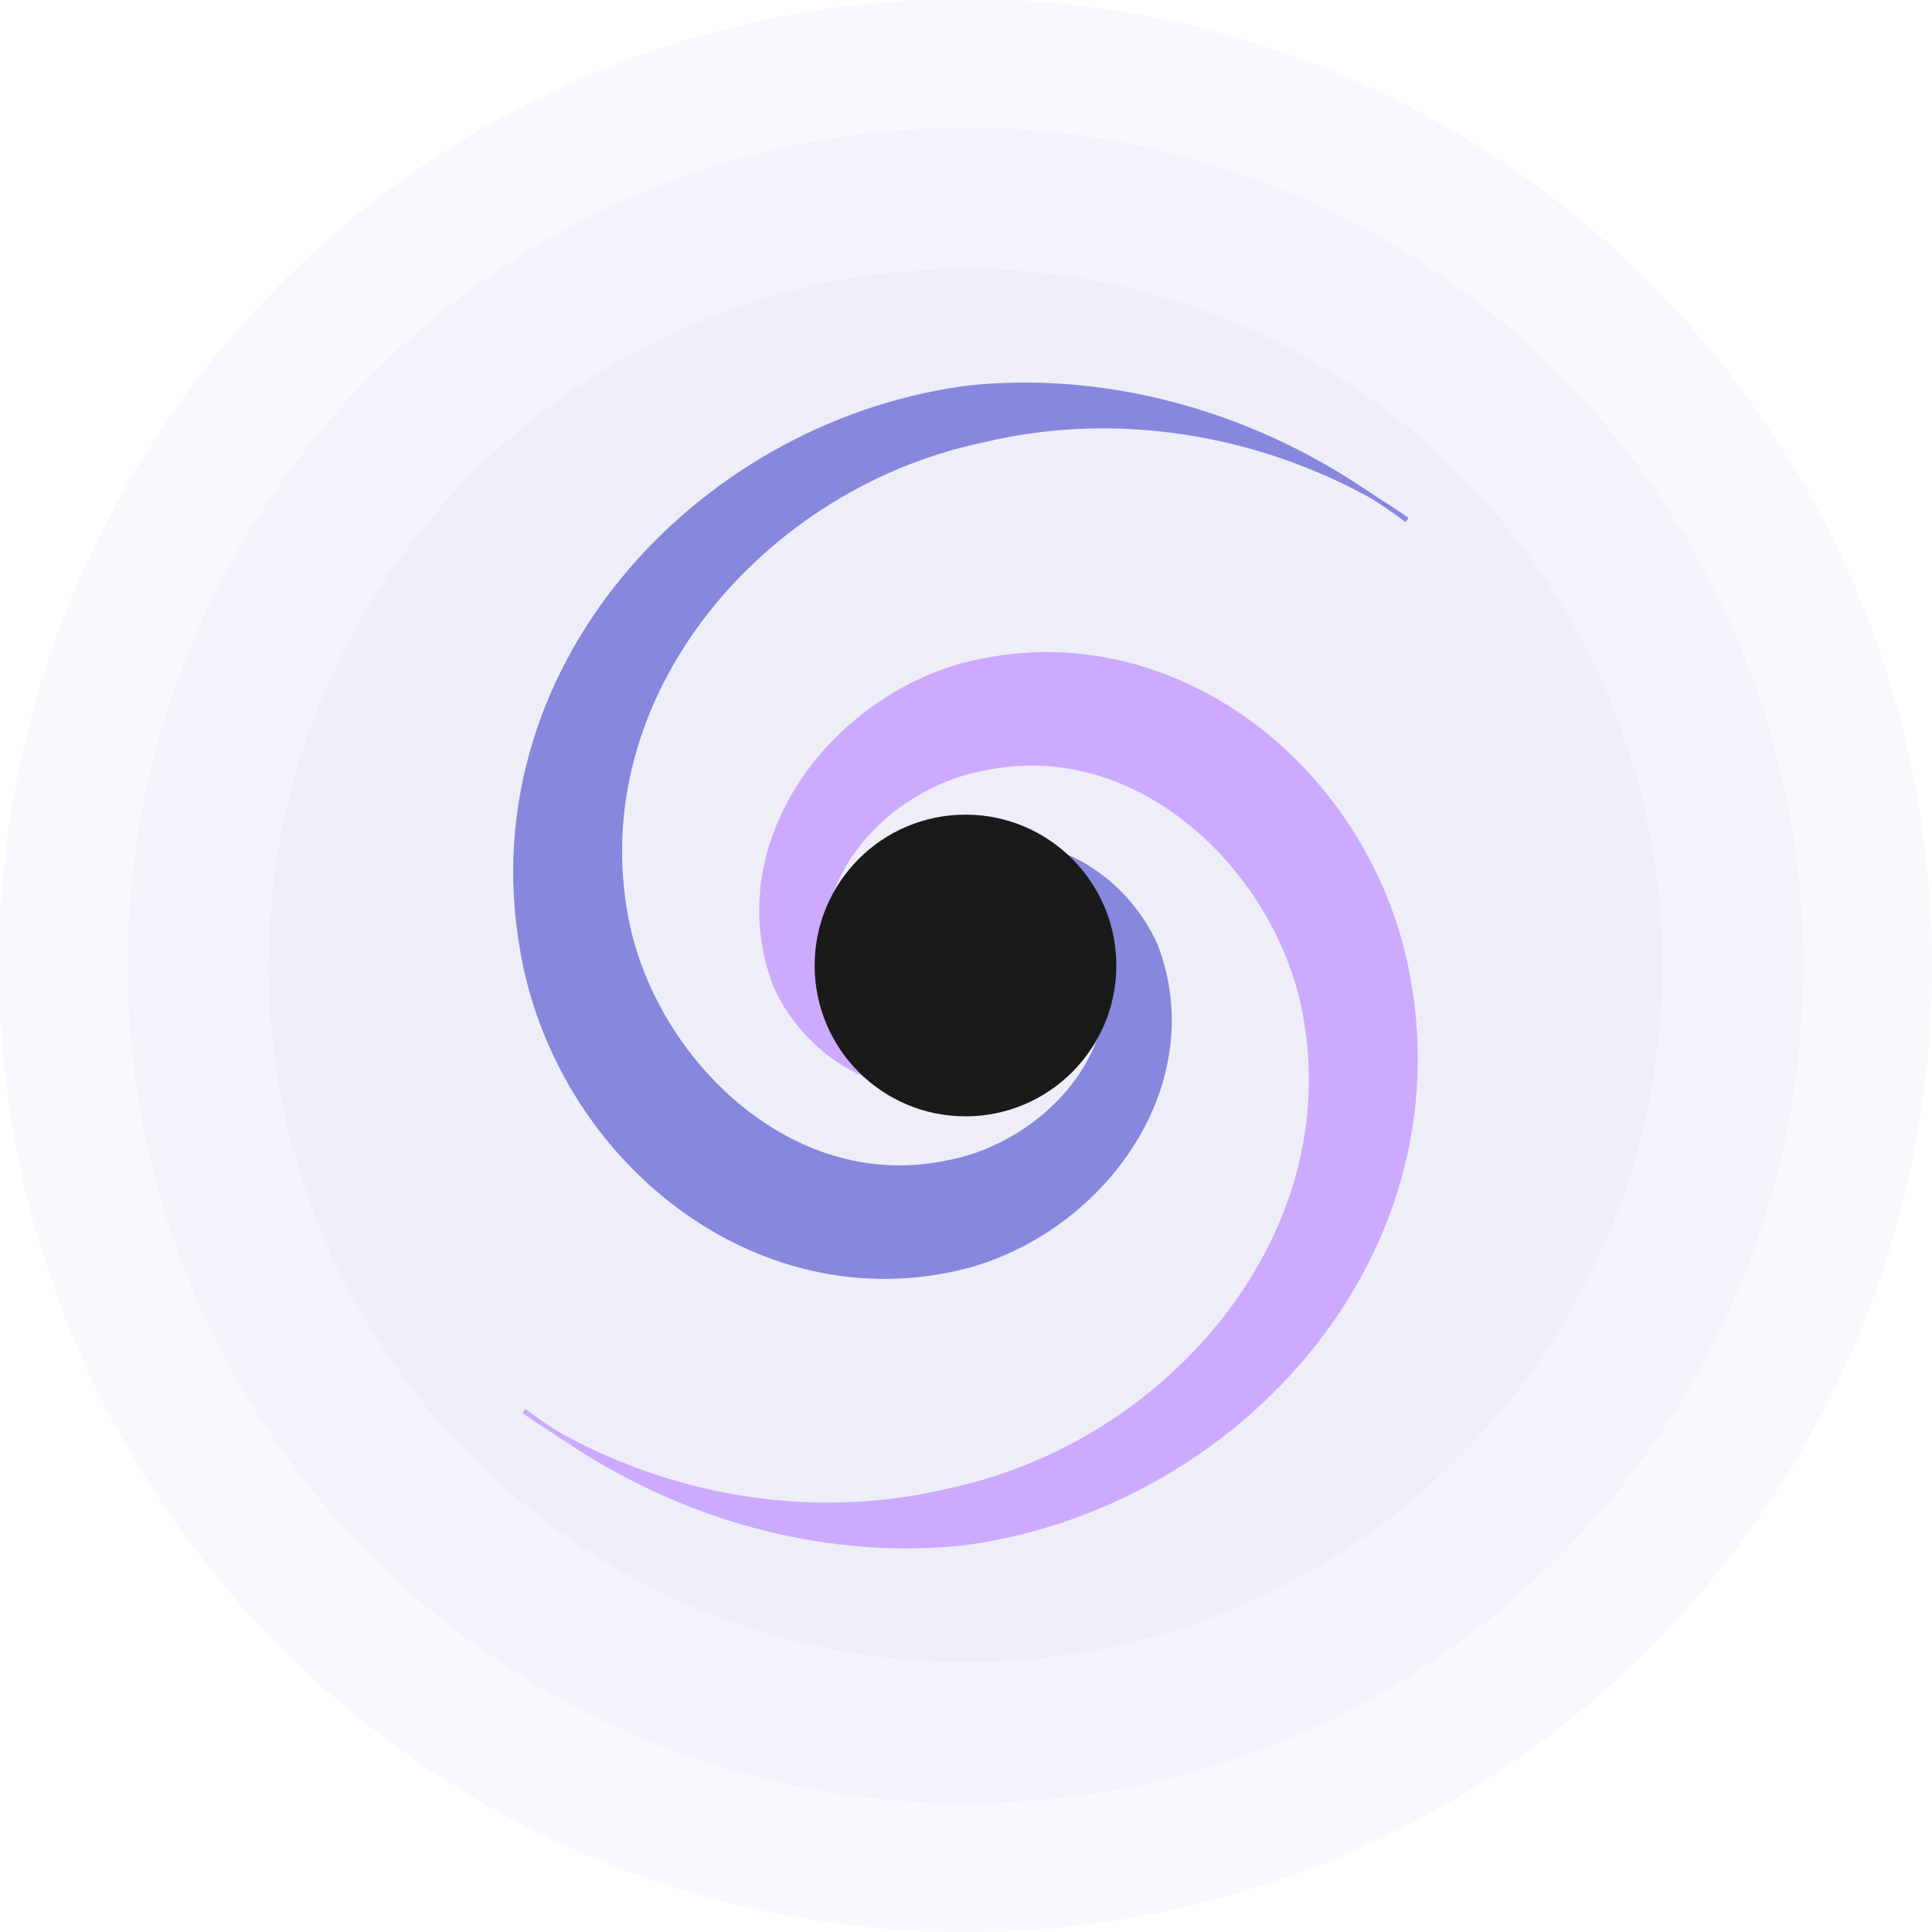
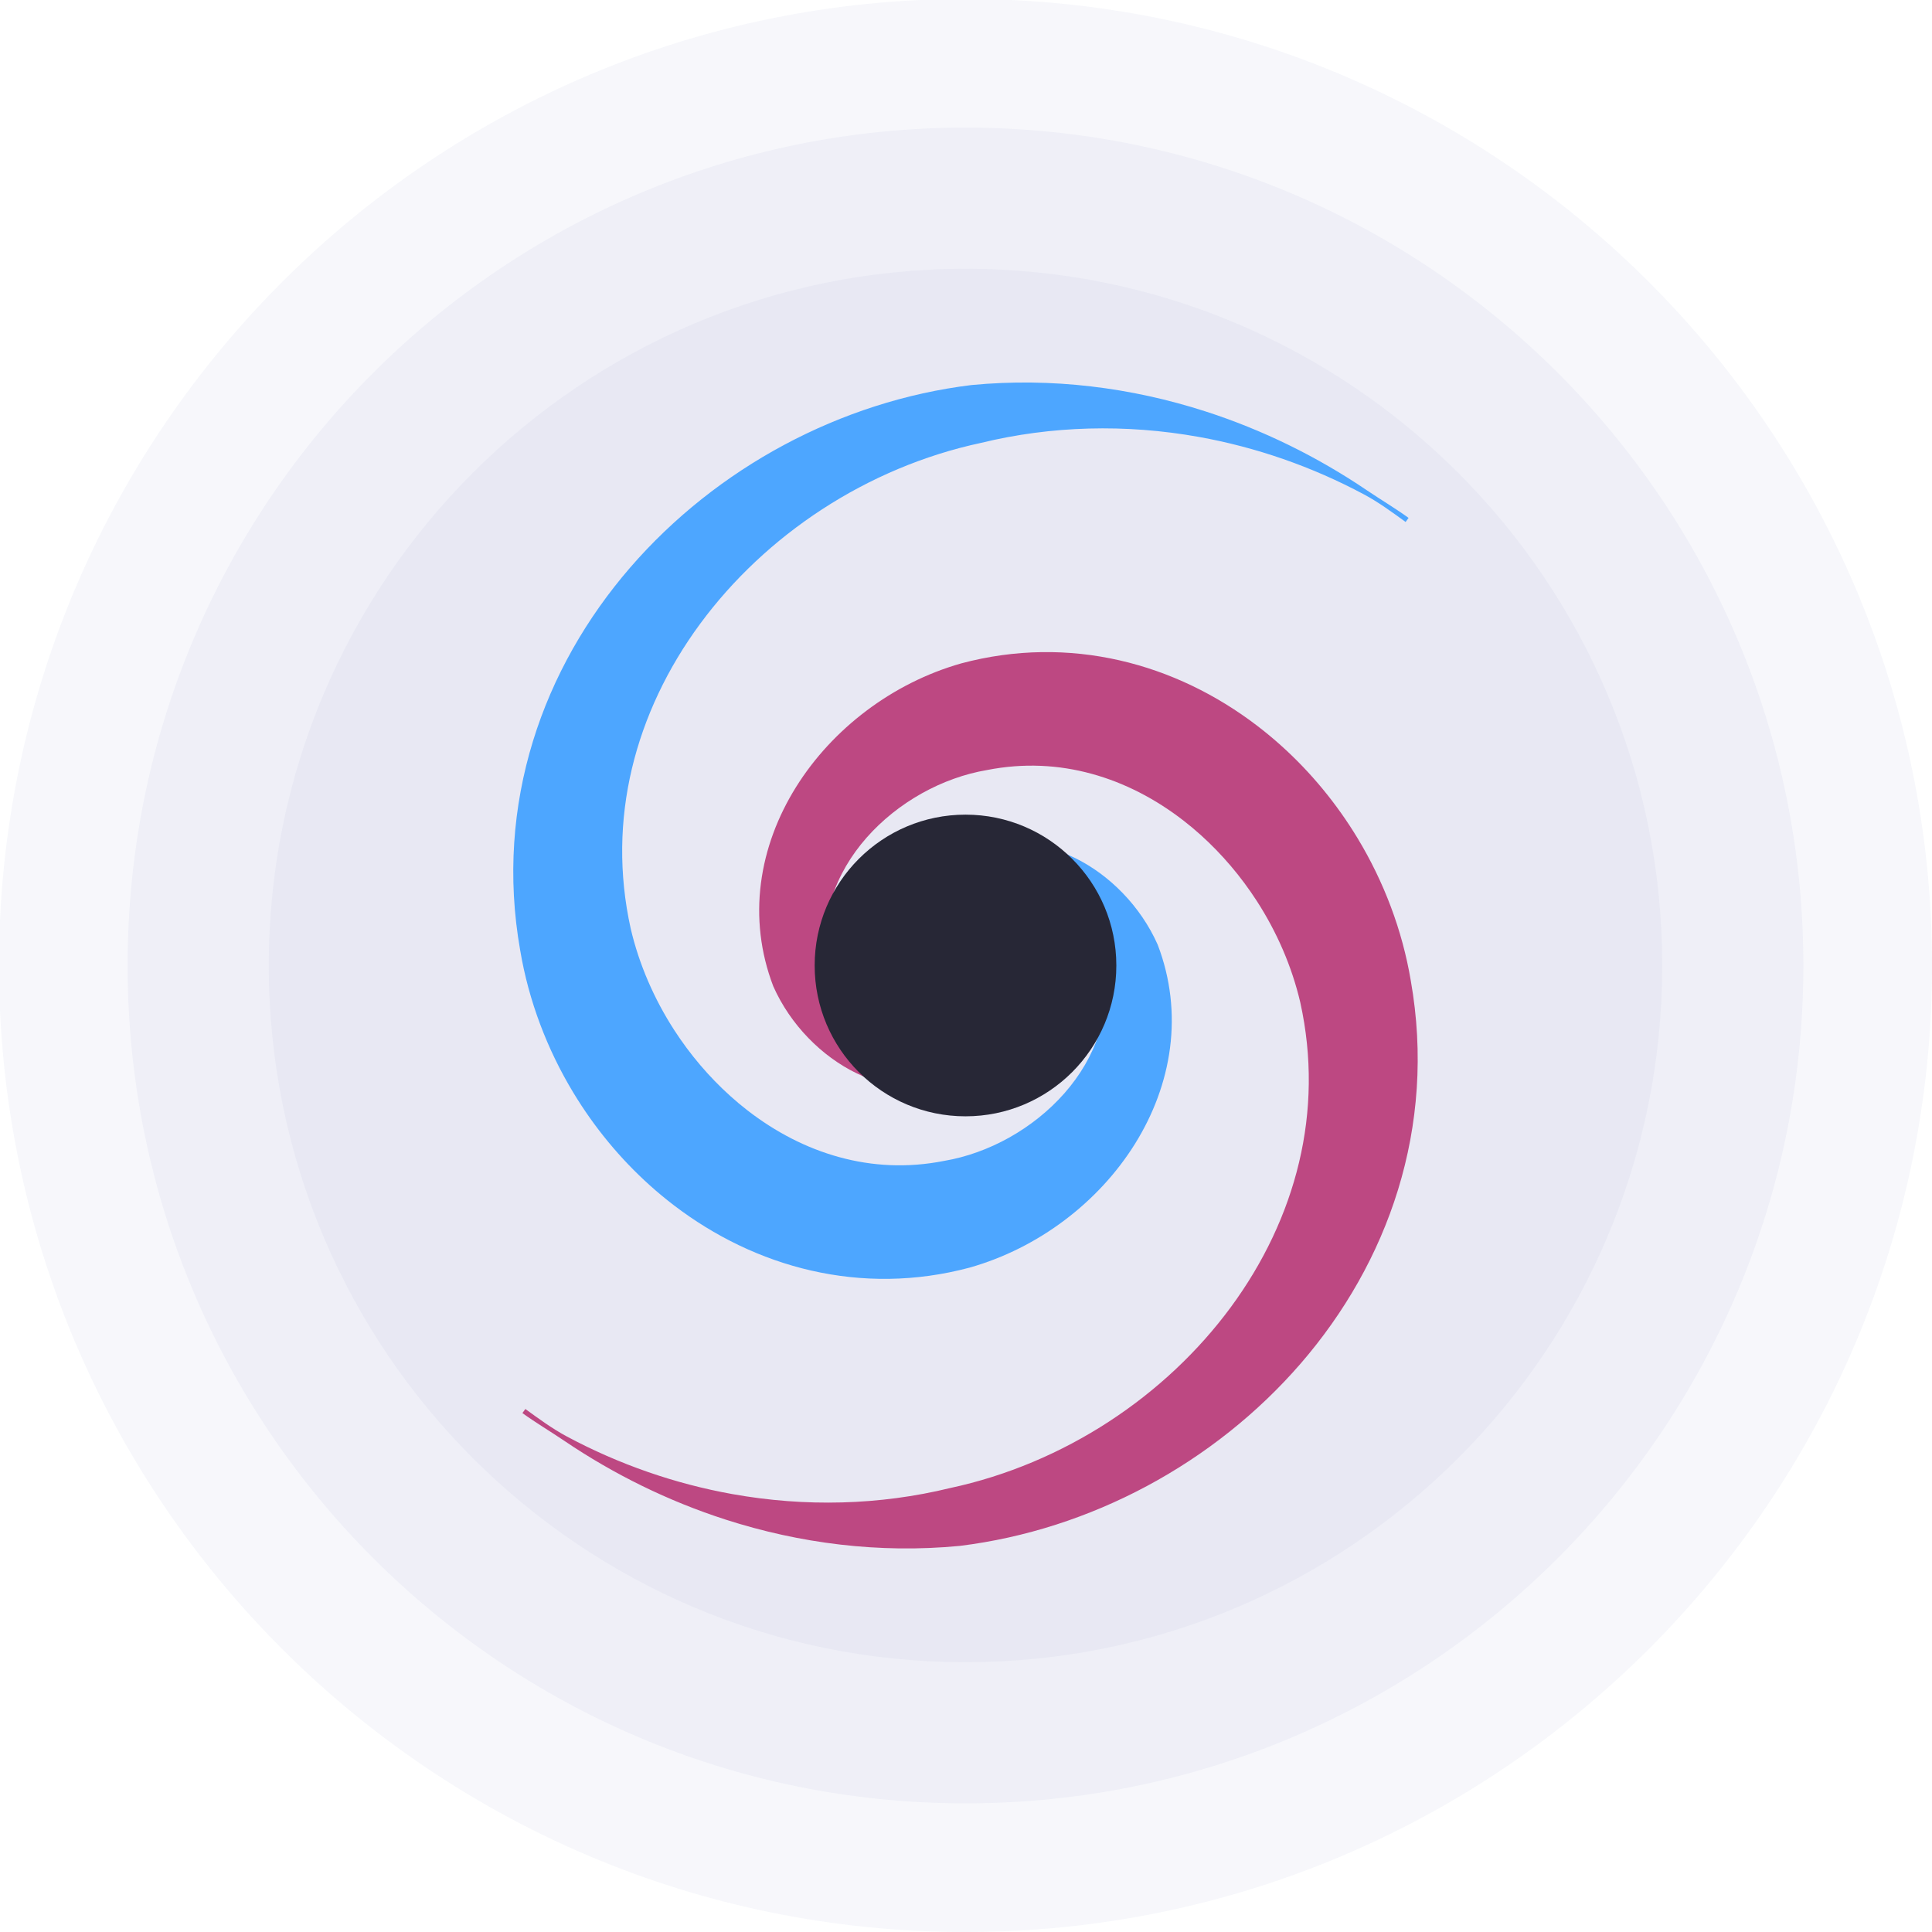
<svg xmlns="http://www.w3.org/2000/svg" width="256" height="256" viewBox="0 0 67.733 67.733" version="1.1" id="svg1221">
  <defs id="defs1215">
    </defs>
  <g id="layer1" transform="translate(0,-229.2666)">
-     <g id="g1792" transform="matrix(0.2057578,0,0,0.2057578,24.98265,204.805)">
-       <circle r="164.683" cy="283.393" cx="43.089" id="circle1181" style="opacity:0.05;fill:#8787de;fill-opacity:1;stroke:none;stroke-width:27.124;stroke-linecap:round;stroke-linejoin:miter;stroke-miterlimit:4;stroke-dasharray:none;stroke-dashoffset:0;stroke-opacity:1" />
-       <circle style="opacity:0.05;fill:#8787de;fill-opacity:1;stroke:none;stroke-width:23.515;stroke-linecap:round;stroke-linejoin:miter;stroke-miterlimit:4;stroke-dasharray:none;stroke-dashoffset:0;stroke-opacity:1" id="circle1179" cx="43.089" cy="283.393" r="142.766" />
-       <circle r="118.712" cy="283.393" cx="43.089" id="circle1173" style="opacity:0.05;fill:#8787de;fill-opacity:1;stroke:none;stroke-width:19.553;stroke-linecap:round;stroke-linejoin:miter;stroke-miterlimit:4;stroke-dasharray:none;stroke-dashoffset:0;stroke-opacity:1" />
-       <path transform="rotate(103.7083,482.0564,-936.4405)" style="fill:#8787de;fill-opacity:1;fill-rule:nonzero;stroke:none;stroke-width:0.265" d="m 1753.028,-794.571 c -0.304,-0.422 -0.542,-0.877 -0.847,-1.282 -1.642,-2.187 -2.741,-4.619 -3.322,-7.224 -0.689,-3.091 -0.635,-6.375 0.069,-9.643 0.702,-3.259 2.045,-6.484 3.911,-9.439 1.86,-2.946 4.271,-5.671 7.131,-7.871 5.105,-3.528 10.75,-5.558 16.597,-6.207 5.827,-0.647 11.722,0.091 17.305,1.934 5.573,1.839 10.851,4.784 15.479,8.575 4.623,3.786 8.658,8.466 11.677,13.813 4.555,8.341 6.745,17.219 6.877,26.061 0.132,8.811 -1.781,17.435 -5.241,25.353 -0.713,1.632 -1.492,3.234 -2.333,4.803 -3.238,6.042 -7.404,11.593 -12.27,16.434 -6.132,6.1 -13.409,11.104 -21.413,14.545 -11.604,5.103 -23.557,7.013 -35.124,6.331 -11.549,-0.681 -22.634,-3.938 -32.661,-9.077 -10.03,-5.14 -19.052,-12.187 -26.545,-20.545 -7.499,-8.365 -13.491,-18.071 -17.46,-28.579 -4.533,-13.02 -6.044,-26.597 -5.093,-39.763 0.743,-10.287 2.992,-20.383 6.529,-29.913 0.992,-2.673 1.821,-5.407 2.9,-8.051 l 0.792,0.323 c -1.069,2.62 -2.169,5.242 -2.876,7.984 -2.522,9.779 -3.462,19.833 -2.853,29.687 0.781,12.639 4.098,24.844 9.79,35.817 4.324,8.957 10.325,16.959 17.413,23.619 7.093,6.666 15.249,11.965 23.89,15.571 8.632,3.602 17.709,5.496 26.706,5.442 8.97,-0.054 17.942,-2.037 26.546,-6.265 5.59,-2.837 10.687,-6.709 15.015,-11.282 3.435,-3.628 6.364,-7.676 8.67,-11.963 0.598,-1.112 1.153,-2.239 1.664,-3.379 2.477,-5.531 3.893,-11.33 4.056,-17.136 0.162,-5.768 -0.912,-11.683 -3.613,-17.496 -1.507,-3.489 -3.715,-6.851 -6.484,-9.829 -2.765,-2.974 -6.035,-5.508 -9.592,-7.365 -3.546,-1.852 -7.376,-3.031 -11.285,-3.306 -3.893,-0.275 -8.009,0.337 -12.122,2.249 -2.283,0.827 -4.569,2.187 -6.629,3.983 -2.052,1.789 -3.844,3.98 -5.153,6.424 -1.305,2.436 -2.139,5.145 -2.243,7.961 -0.087,2.377 0.346,4.859 1.492,7.304 0.213,0.454 0.536,0.85 0.836,1.266 z" id="path1149" />
-       <path id="path1144" d="m 1753.028,-794.571 c -0.304,-0.422 -0.542,-0.877 -0.847,-1.282 -1.642,-2.187 -2.741,-4.619 -3.322,-7.224 -0.689,-3.091 -0.635,-6.375 0.069,-9.643 0.702,-3.259 2.045,-6.484 3.911,-9.439 1.86,-2.946 4.271,-5.671 7.131,-7.871 5.105,-3.528 10.75,-5.558 16.597,-6.207 5.827,-0.647 11.722,0.091 17.305,1.934 5.573,1.839 10.851,4.784 15.479,8.575 4.623,3.786 8.658,8.466 11.677,13.813 4.555,8.341 6.745,17.219 6.877,26.061 0.132,8.811 -1.781,17.435 -5.241,25.353 -0.713,1.632 -1.492,3.234 -2.333,4.803 -3.238,6.042 -7.404,11.593 -12.27,16.434 -6.132,6.1 -13.409,11.104 -21.413,14.545 -11.604,5.103 -23.557,7.013 -35.124,6.331 -11.549,-0.681 -22.634,-3.938 -32.661,-9.077 -10.03,-5.14 -19.052,-12.187 -26.545,-20.545 -7.499,-8.365 -13.491,-18.071 -17.46,-28.579 -4.533,-13.02 -6.044,-26.597 -5.093,-39.763 0.743,-10.287 2.992,-20.383 6.529,-29.913 0.992,-2.673 1.821,-5.407 2.9,-8.051 l 0.792,0.323 c -1.069,2.62 -2.169,5.242 -2.876,7.984 -2.522,9.779 -3.462,19.833 -2.853,29.687 0.781,12.639 4.098,24.844 9.79,35.817 4.324,8.957 10.325,16.959 17.413,23.619 7.093,6.666 15.249,11.965 23.89,15.571 8.632,3.602 17.709,5.496 26.706,5.442 8.97,-0.054 17.942,-2.037 26.546,-6.265 5.59,-2.837 10.687,-6.709 15.015,-11.282 3.435,-3.628 6.364,-7.676 8.67,-11.963 0.598,-1.112 1.153,-2.239 1.664,-3.379 2.477,-5.531 3.893,-11.33 4.056,-17.136 0.162,-5.768 -0.912,-11.683 -3.613,-17.496 -1.507,-3.489 -3.715,-6.851 -6.484,-9.829 -2.765,-2.974 -6.035,-5.508 -9.592,-7.365 -3.546,-1.852 -7.376,-3.031 -11.285,-3.306 -3.893,-0.275 -8.009,0.337 -12.122,2.249 -2.283,0.827 -4.569,2.187 -6.629,3.983 -2.052,1.789 -3.844,3.98 -5.153,6.424 -1.305,2.436 -2.139,5.145 -2.243,7.961 -0.087,2.377 0.346,4.859 1.492,7.304 0.213,0.454 0.536,0.85 0.836,1.266 z" style="fill:#ccaaff;fill-opacity:1;fill-rule:nonzero;stroke:none;stroke-width:0.265" transform="rotate(-76.29166,1596.24,842.3073)" />
-       <circle r="25.702" cy="283.393" cx="43.089" id="path1153" style="opacity:1;fill:#1a1a1a;fill-opacity:1;stroke:none;stroke-width:4.233;stroke-linecap:round;stroke-linejoin:miter;stroke-miterlimit:4;stroke-dasharray:none;stroke-dashoffset:0;stroke-opacity:1" />
-     </g>
+     <circle r="33.885" cy="263.115" cx="33.849" id="circle1181" style="opacity:0.05;fill:#4b5bab;fill-opacity:1;stroke:none;stroke-width:5.581;stroke-linecap:round;stroke-linejoin:miter;stroke-miterlimit:4;stroke-dasharray:none;stroke-dashoffset:0;stroke-opacity:1" />
+     <circle style="opacity:0.05;fill:#4b5bab;fill-opacity:1;stroke:none;stroke-width:4.838;stroke-linecap:round;stroke-linejoin:miter;stroke-miterlimit:4;stroke-dasharray:none;stroke-dashoffset:0;stroke-opacity:1" id="circle1179" cx="33.849" cy="263.115" r="29.375" />
+     <circle r="24.426" cy="263.115" cx="33.849" id="circle1173" style="opacity:0.05;fill:#4b5bab;fill-opacity:1;stroke:none;stroke-width:4.023;stroke-linecap:round;stroke-linejoin:miter;stroke-miterlimit:4;stroke-dasharray:none;stroke-dashoffset:0;stroke-opacity:1" />
+     <path style="fill:#4da6ff;fill-opacity:1;fill-rule:nonzero;stroke:none;stroke-width:0.054" d="m 33.837,259.27 c 0.099,-0.04 0.202,-0.066 0.298,-0.107 0.517,-0.222 1.057,-0.323 1.606,-0.312 0.652,0.013 1.305,0.184 1.924,0.484 0.617,0.299 1.196,0.725 1.696,1.242 0.498,0.515 0.925,1.13 1.226,1.809 0.456,1.192 0.587,2.42 0.432,3.62 -0.155,1.196 -0.59,2.339 -1.23,3.365 -0.639,1.024 -1.485,1.936 -2.469,2.676 -0.982,0.74 -2.115,1.318 -3.33,1.661 -1.889,0.504 -3.771,0.509 -5.545,0.104 -1.768,-0.403 -3.398,-1.206 -4.812,-2.284 -0.291,-0.222 -0.574,-0.456 -0.846,-0.701 -1.05,-0.942 -1.956,-2.045 -2.687,-3.254 -0.92,-1.523 -1.566,-3.222 -1.863,-4.99 -0.454,-2.568 -0.253,-5.051 0.447,-7.33 0.699,-2.275 1.891,-4.333 3.407,-6.086 1.517,-1.754 3.365,-3.214 5.401,-4.304 2.038,-1.091 4.27,-1.816 6.564,-2.097 2.824,-0.271 5.611,0.089 8.197,0.921 2.02,0.65 3.929,1.592 5.661,2.764 0.486,0.329 0.992,0.628 1.468,0.972 l -0.103,0.143 c -0.472,-0.341 -0.942,-0.689 -1.456,-0.964 -1.832,-0.981 -3.796,-1.659 -5.795,-2.018 -2.565,-0.46 -5.166,-0.392 -7.637,0.21 -2.001,0.428 -3.893,1.237 -5.57,2.329 -1.678,1.093 -3.135,2.465 -4.277,4.016 -1.141,1.55 -1.962,3.272 -2.39,5.073 -0.427,1.796 -0.468,3.686 -0.042,5.612 0.294,1.256 0.82,2.463 1.523,3.552 0.558,0.863 1.224,1.646 1.969,2.316 0.193,0.174 0.391,0.34 0.594,0.497 0.985,0.765 2.075,1.331 3.228,1.646 1.145,0.314 2.38,0.387 3.673,0.131 0.771,-0.131 1.551,-0.409 2.281,-0.817 0.729,-0.408 1.395,-0.938 1.94,-1.558 0.543,-0.619 0.965,-1.327 1.211,-2.095 0.245,-0.765 0.323,-1.617 0.141,-2.533 -0.054,-0.497 -0.214,-1.02 -0.473,-1.519 -0.257,-0.497 -0.608,-0.963 -1.033,-1.343 -0.423,-0.38 -0.924,-0.679 -1.482,-0.837 -0.471,-0.133 -0.988,-0.168 -1.533,-0.058 -0.101,0.02 -0.196,0.066 -0.294,0.105 z" id="path1149" />
+     <path id="path1144" d="m 33.86,266.96 c -0.099,0.04 -0.202,0.066 -0.298,0.107 -0.517,0.222 -1.057,0.323 -1.606,0.312 -0.652,-0.013 -1.305,-0.184 -1.924,-0.484 -0.617,-0.299 -1.196,-0.725 -1.696,-1.242 -0.498,-0.515 -0.925,-1.13 -1.226,-1.809 -0.456,-1.192 -0.587,-2.42 -0.432,-3.62 0.155,-1.196 0.59,-2.339 1.23,-3.365 0.639,-1.024 1.485,-1.936 2.469,-2.676 0.982,-0.74 2.115,-1.318 3.33,-1.661 1.889,-0.504 3.771,-0.509 5.545,-0.104 1.768,0.403 3.398,1.206 4.812,2.284 0.291,0.222 0.574,0.456 0.846,0.701 1.05,0.942 1.956,2.045 2.687,3.254 0.92,1.523 1.566,3.222 1.863,4.99 0.454,2.568 0.253,5.051 -0.447,7.33 -0.699,2.275 -1.891,4.333 -3.407,6.086 -1.517,1.754 -3.365,3.214 -5.401,4.304 -2.038,1.091 -4.27,1.816 -6.564,2.097 -2.824,0.271 -5.611,-0.089 -8.197,-0.921 -2.02,-0.65 -3.929,-1.592 -5.661,-2.764 -0.486,-0.329 -0.992,-0.628 -1.468,-0.972 l 0.103,-0.143 c 0.472,0.341 0.942,0.689 1.456,0.964 1.832,0.981 3.796,1.659 5.795,2.018 2.565,0.46 5.166,0.392 7.637,-0.21 2.001,-0.428 3.893,-1.237 5.57,-2.329 1.678,-1.093 3.135,-2.465 4.277,-4.016 1.141,-1.55 1.962,-3.272 2.39,-5.073 0.427,-1.796 0.468,-3.686 0.042,-5.612 -0.294,-1.256 -0.82,-2.463 -1.523,-3.552 -0.558,-0.863 -1.224,-1.646 -1.969,-2.316 -0.193,-0.174 -0.391,-0.34 -0.594,-0.497 -0.985,-0.765 -2.075,-1.331 -3.228,-1.646 -1.145,-0.314 -2.38,-0.387 -3.673,-0.131 -0.771,0.131 -1.551,0.409 -2.281,0.817 -0.729,0.408 -1.395,0.938 -1.94,1.558 -0.543,0.619 -0.965,1.327 -1.211,2.095 -0.245,0.765 -0.323,1.617 -0.141,2.533 0.054,0.497 0.214,1.02 0.473,1.519 0.257,0.497 0.608,0.963 1.033,1.343 0.423,0.38 0.924,0.679 1.482,0.837 0.471,0.133 0.988,0.168 1.533,0.058 0.101,-0.02 0.196,-0.066 0.294,-0.105 z" style="fill:#bd4882;fill-opacity:1;fill-rule:nonzero;stroke:none;stroke-width:0.054" />
+     <circle r="5.288" cy="263.115" cx="33.849" id="path1153" style="fill:#272736;fill-opacity:1;stroke:none;stroke-width:0.871;stroke-linecap:round;stroke-linejoin:miter;stroke-miterlimit:4;stroke-dasharray:none;stroke-dashoffset:0;stroke-opacity:1" />
  </g>
</svg>
